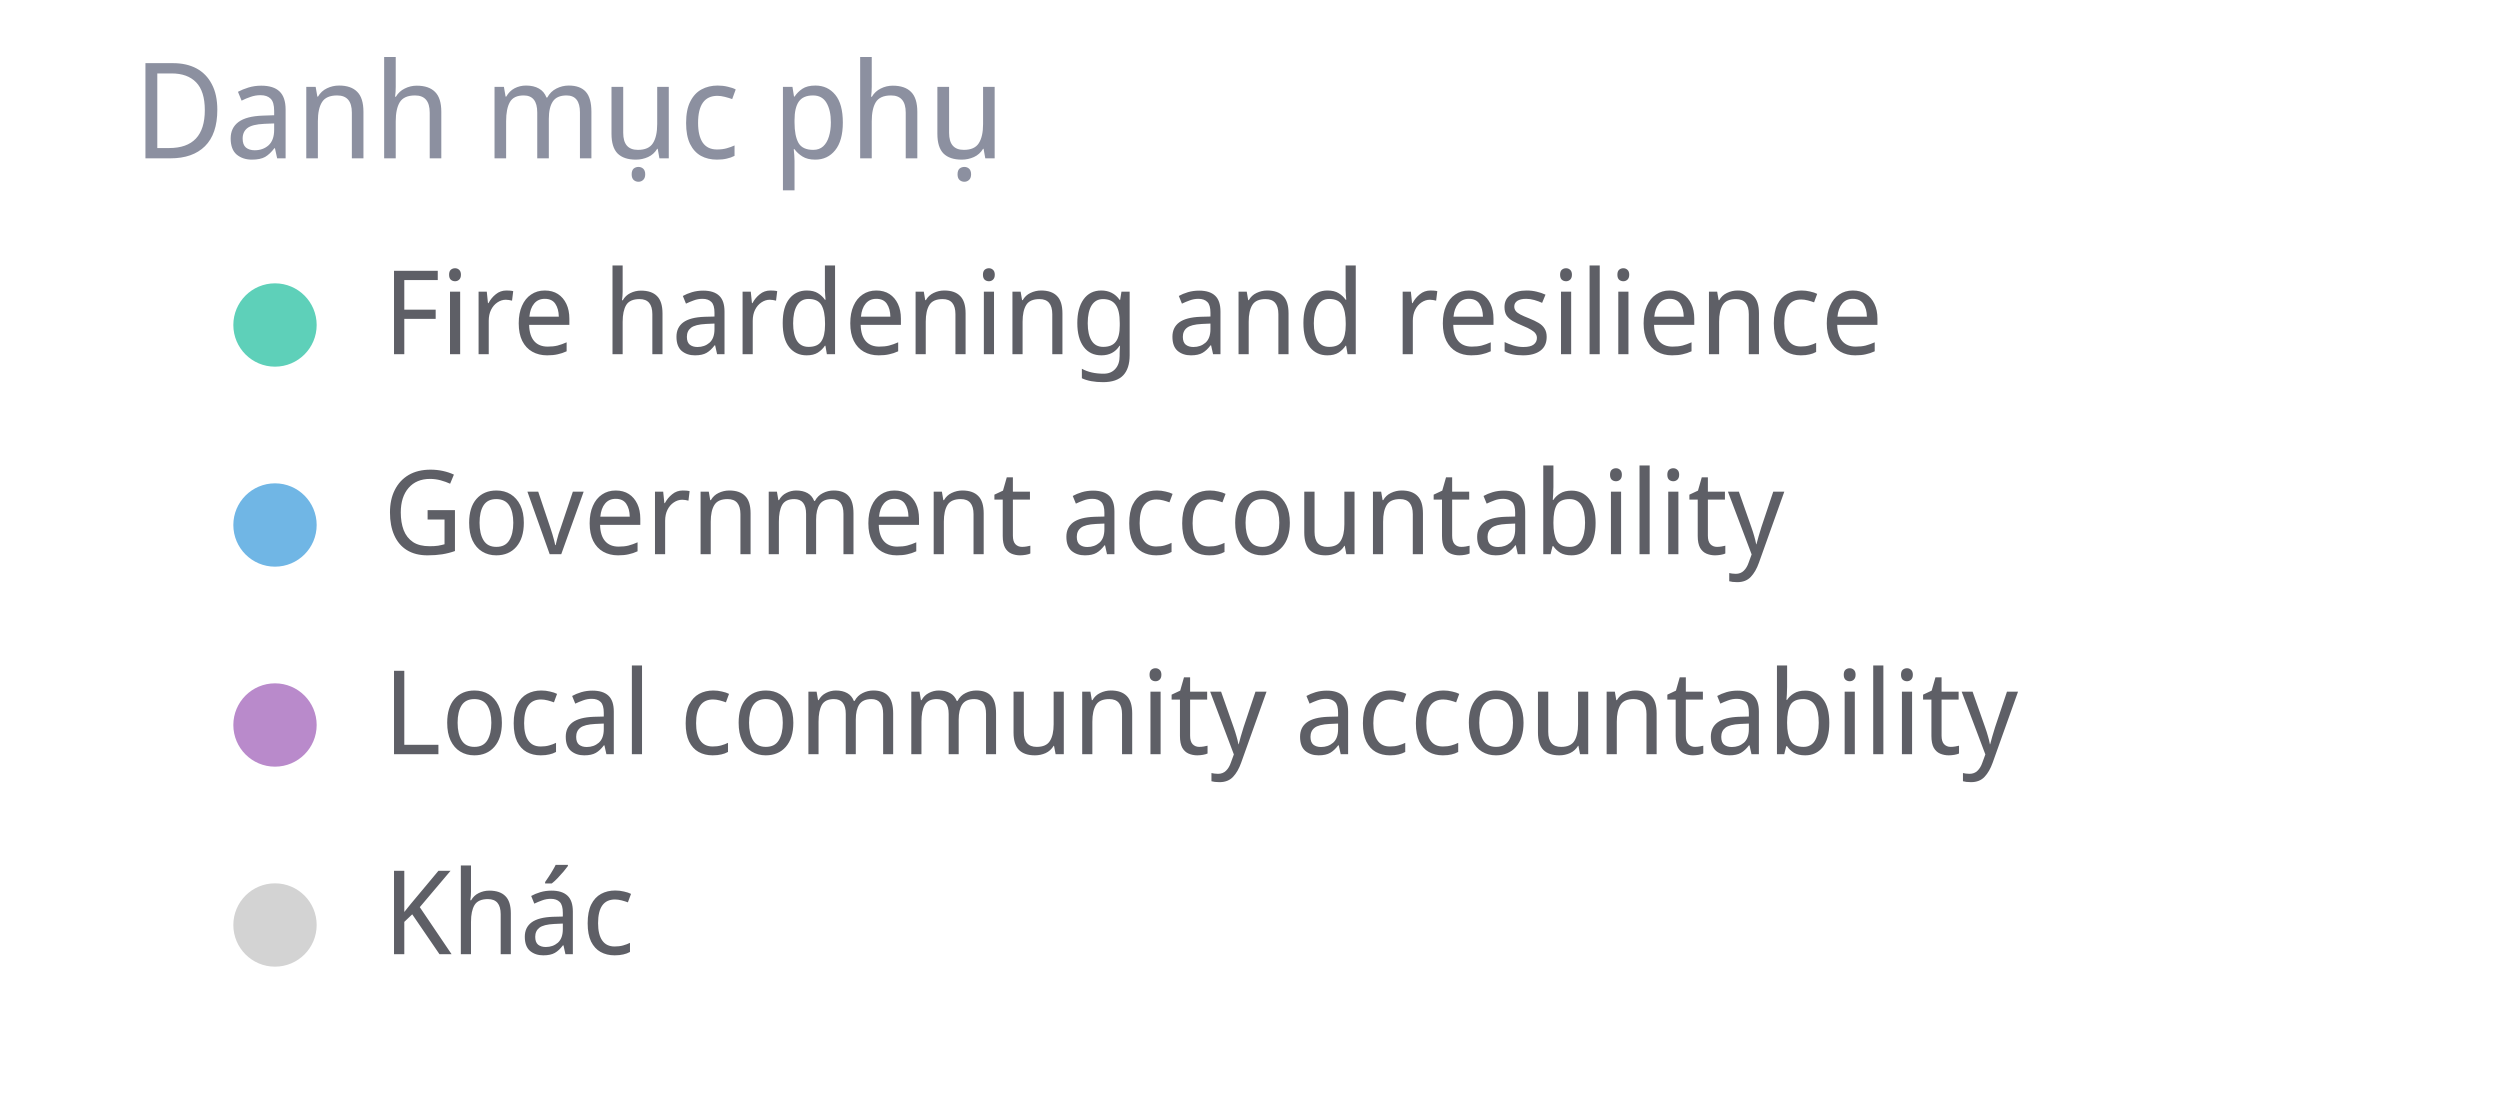
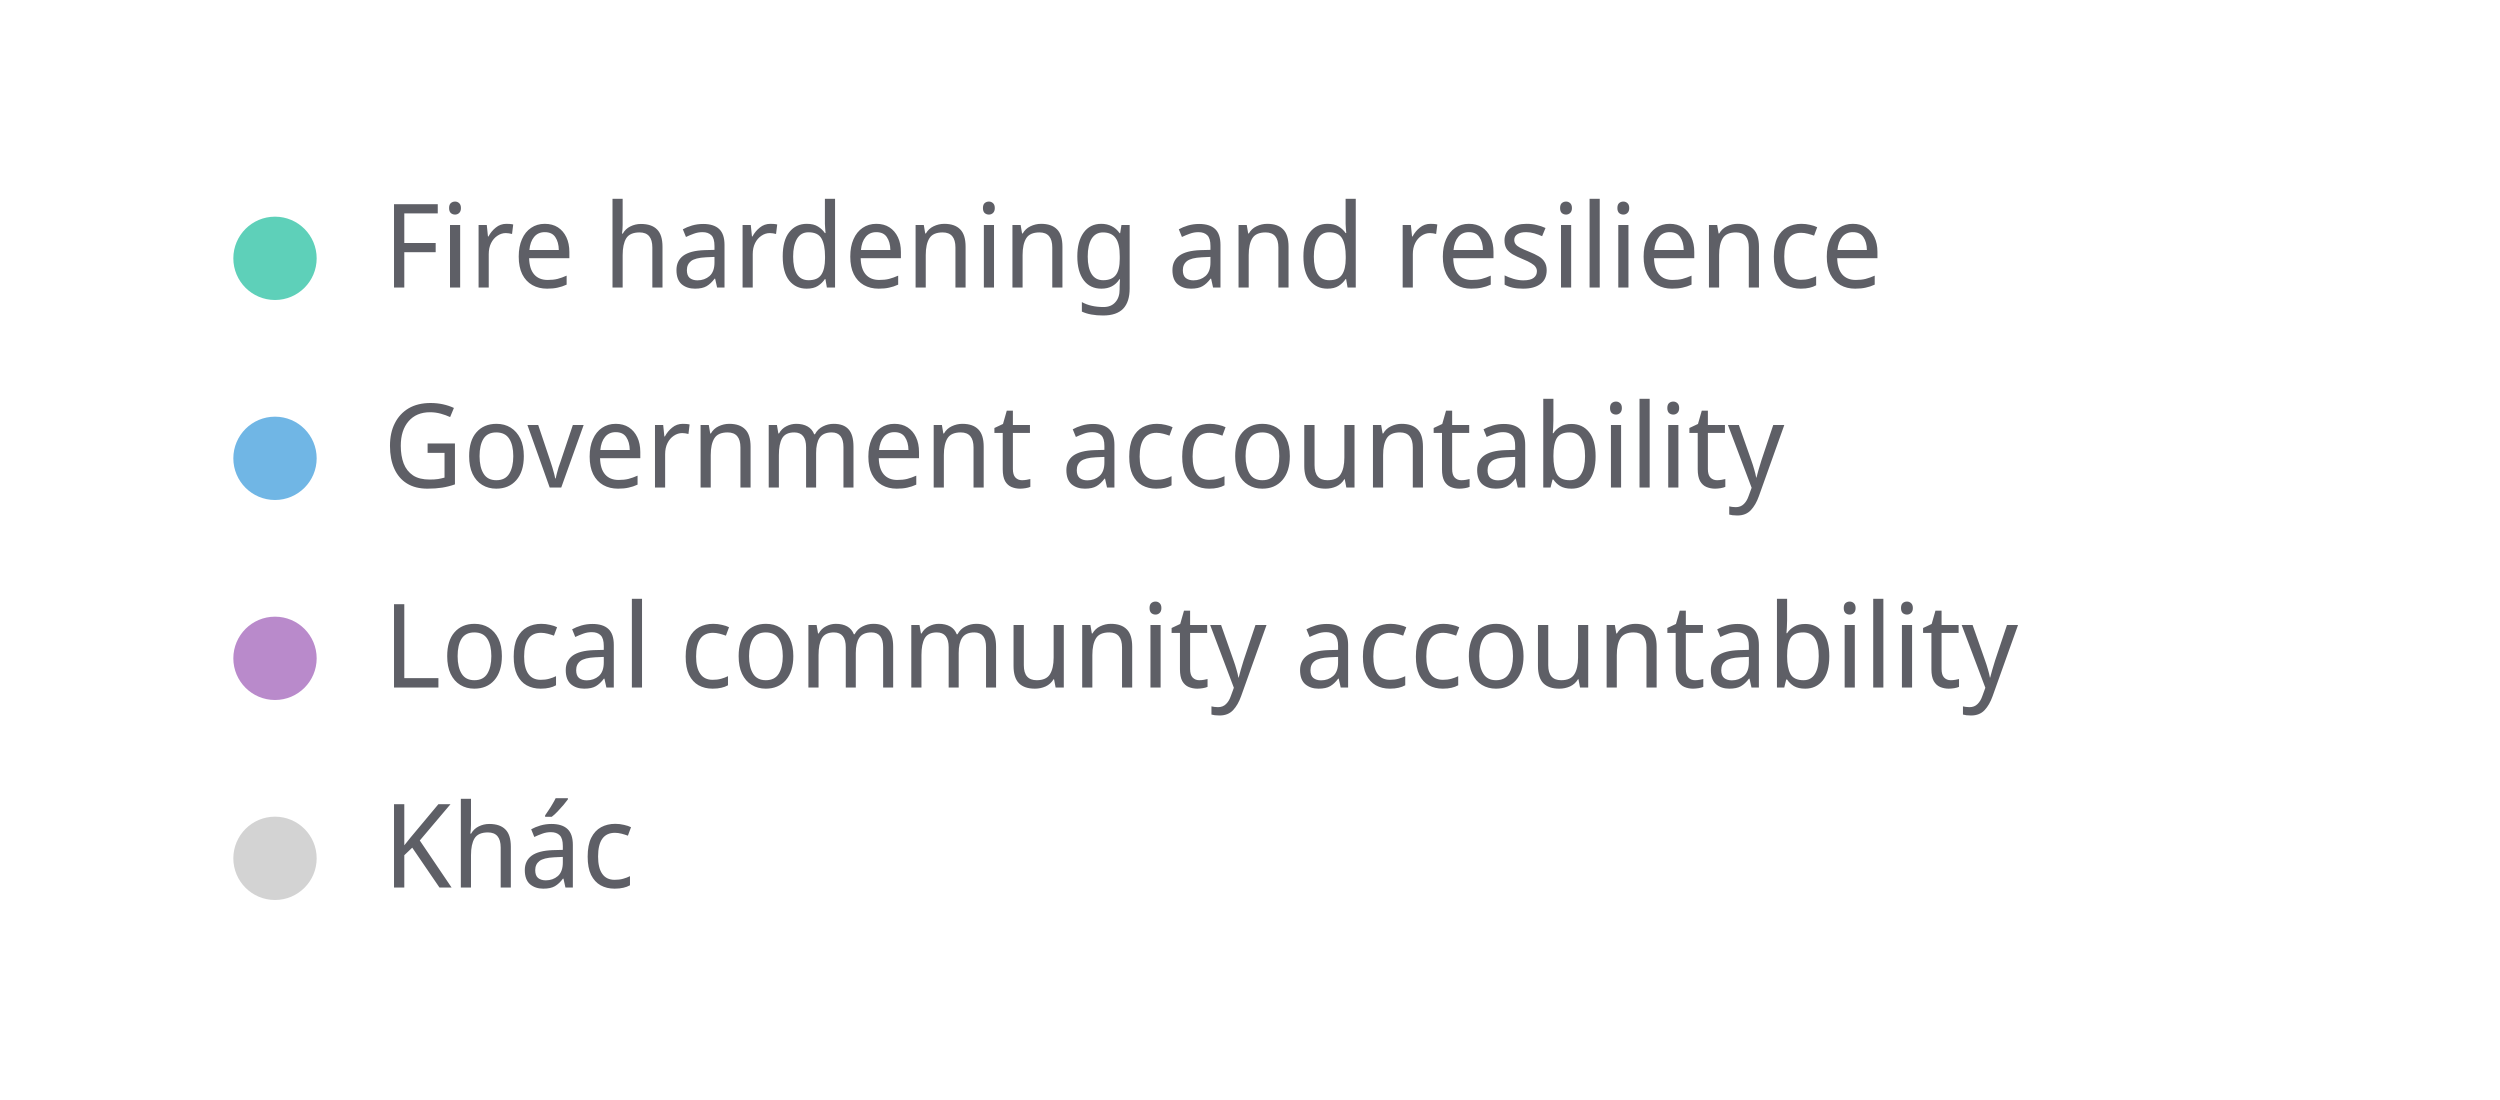
<svg xmlns="http://www.w3.org/2000/svg" width="300" height="132" viewBox="0 0 300 132" preserveAspectRatio="xMidYMid meet">
-   <text x="16" y="19" font-family="Noto Sans Display" font-size="16" font-weight="400" fill="#8c90a0">Danh mục phụ</text>
-   <circle cx="33" cy="39" r="5" fill="#5ed0b9" fill-opacity="1.0" stroke="none" stroke-width="0.5" />
-   <text fill="#5e5f66" x="46" y="42.5" font-family="Noto Sans Display" font-size="14">Fire hardening and resilience</text>
-   <circle cx="33" cy="63" r="5" fill="#70b6e5" fill-opacity="1.0" stroke="none" stroke-width="0.5" />
-   <text fill="#5e5f66" x="46" y="66.5" font-family="Noto Sans Display" font-size="14">Government accountability</text>
-   <circle cx="33" cy="87" r="5" fill="#b98acb" fill-opacity="1.0" stroke="none" stroke-width="0.5" />
-   <text fill="#5e5f66" x="46" y="90.5" font-family="Noto Sans Display" font-size="14">Local community accountability</text>
-   <circle cx="33" cy="111" r="5" fill="lightgray" fill-opacity="1.0" stroke="none" stroke-width="0.5" />
-   <text fill="#5e5f66" x="46" y="114.5" font-family="Noto Sans Display" font-size="14">Khác</text>
+   <circle cx="33" cy="31" r="5" fill="#5ed0b9" fill-opacity="1.0" stroke="none" stroke-width="0.5" />
+   <text fill="#5e5f66" x="46" y="34.5" font-family="Noto Sans Display" font-size="14">Fire hardening and resilience</text>
+   <circle cx="33" cy="55" r="5" fill="#70b6e5" fill-opacity="1.0" stroke="none" stroke-width="0.5" />
+   <text fill="#5e5f66" x="46" y="58.5" font-family="Noto Sans Display" font-size="14">Government accountability</text>
+   <circle cx="33" cy="79" r="5" fill="#b98acb" fill-opacity="1.0" stroke="none" stroke-width="0.5" />
+   <text fill="#5e5f66" x="46" y="82.5" font-family="Noto Sans Display" font-size="14">Local community accountability</text>
+   <circle cx="33" cy="103" r="5" fill="lightgray" fill-opacity="1.0" stroke="none" stroke-width="0.5" />
+   <text fill="#5e5f66" x="46" y="106.5" font-family="Noto Sans Display" font-size="14">Khác</text>
</svg>
